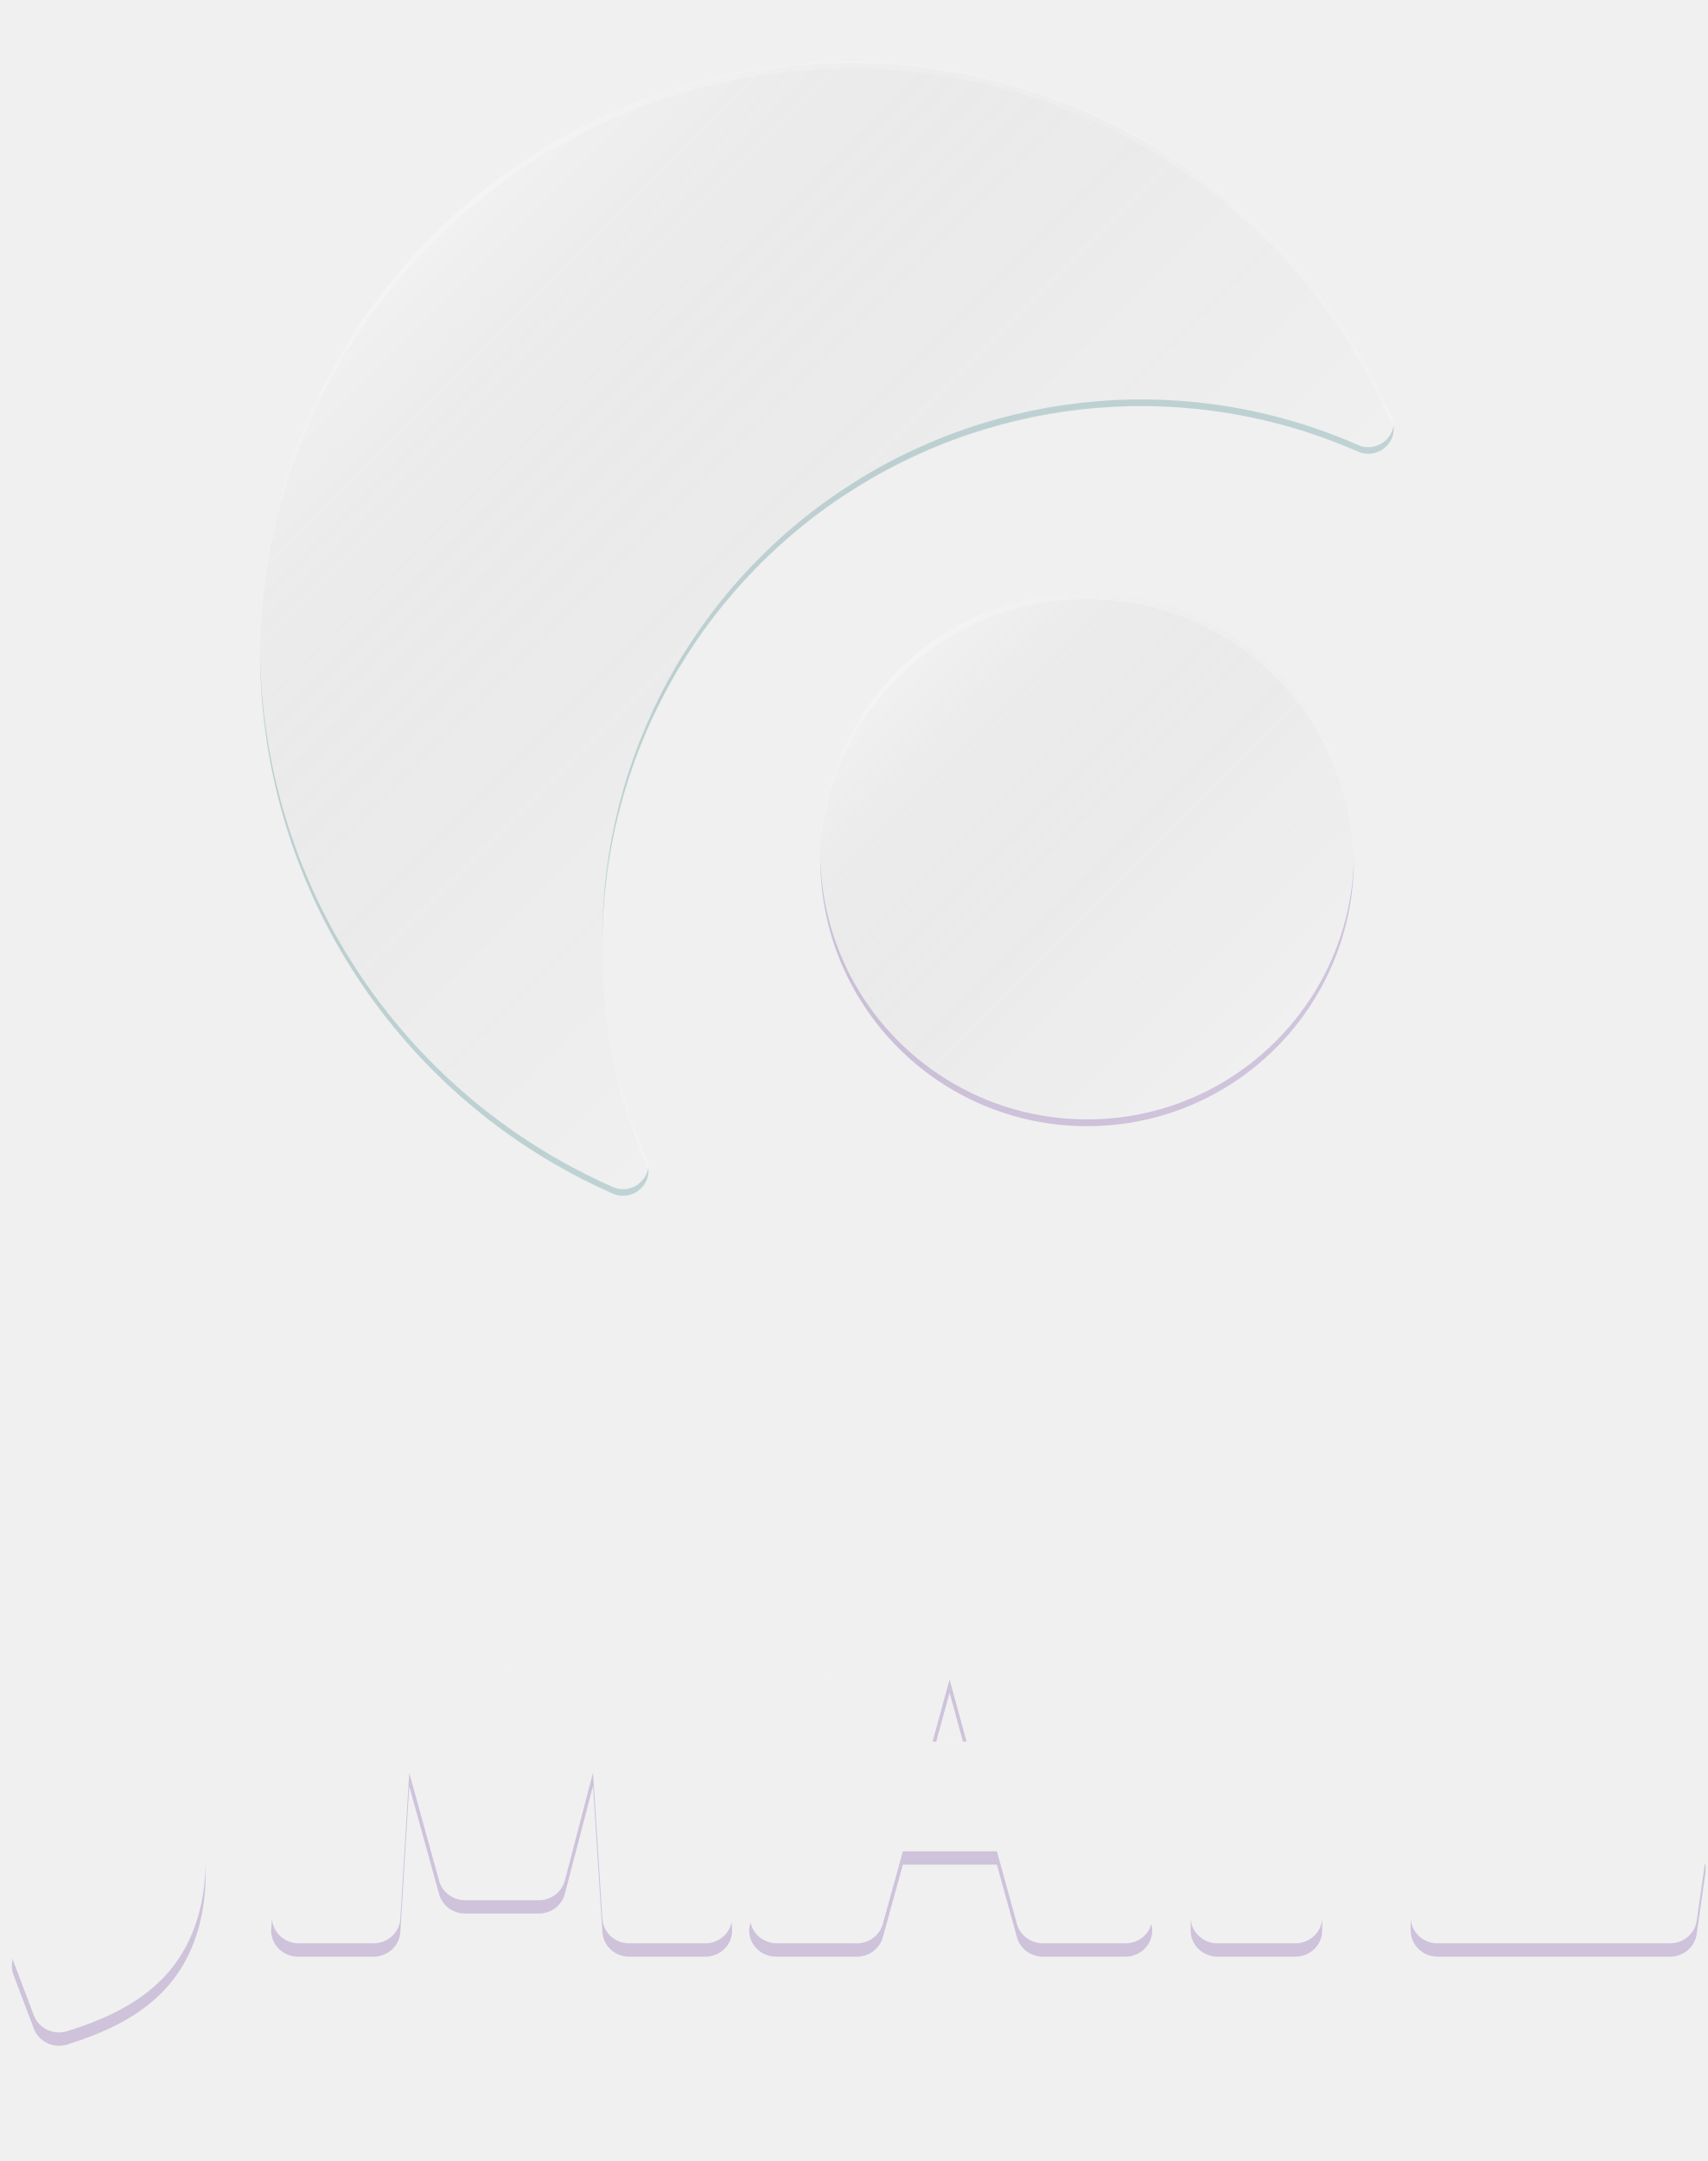
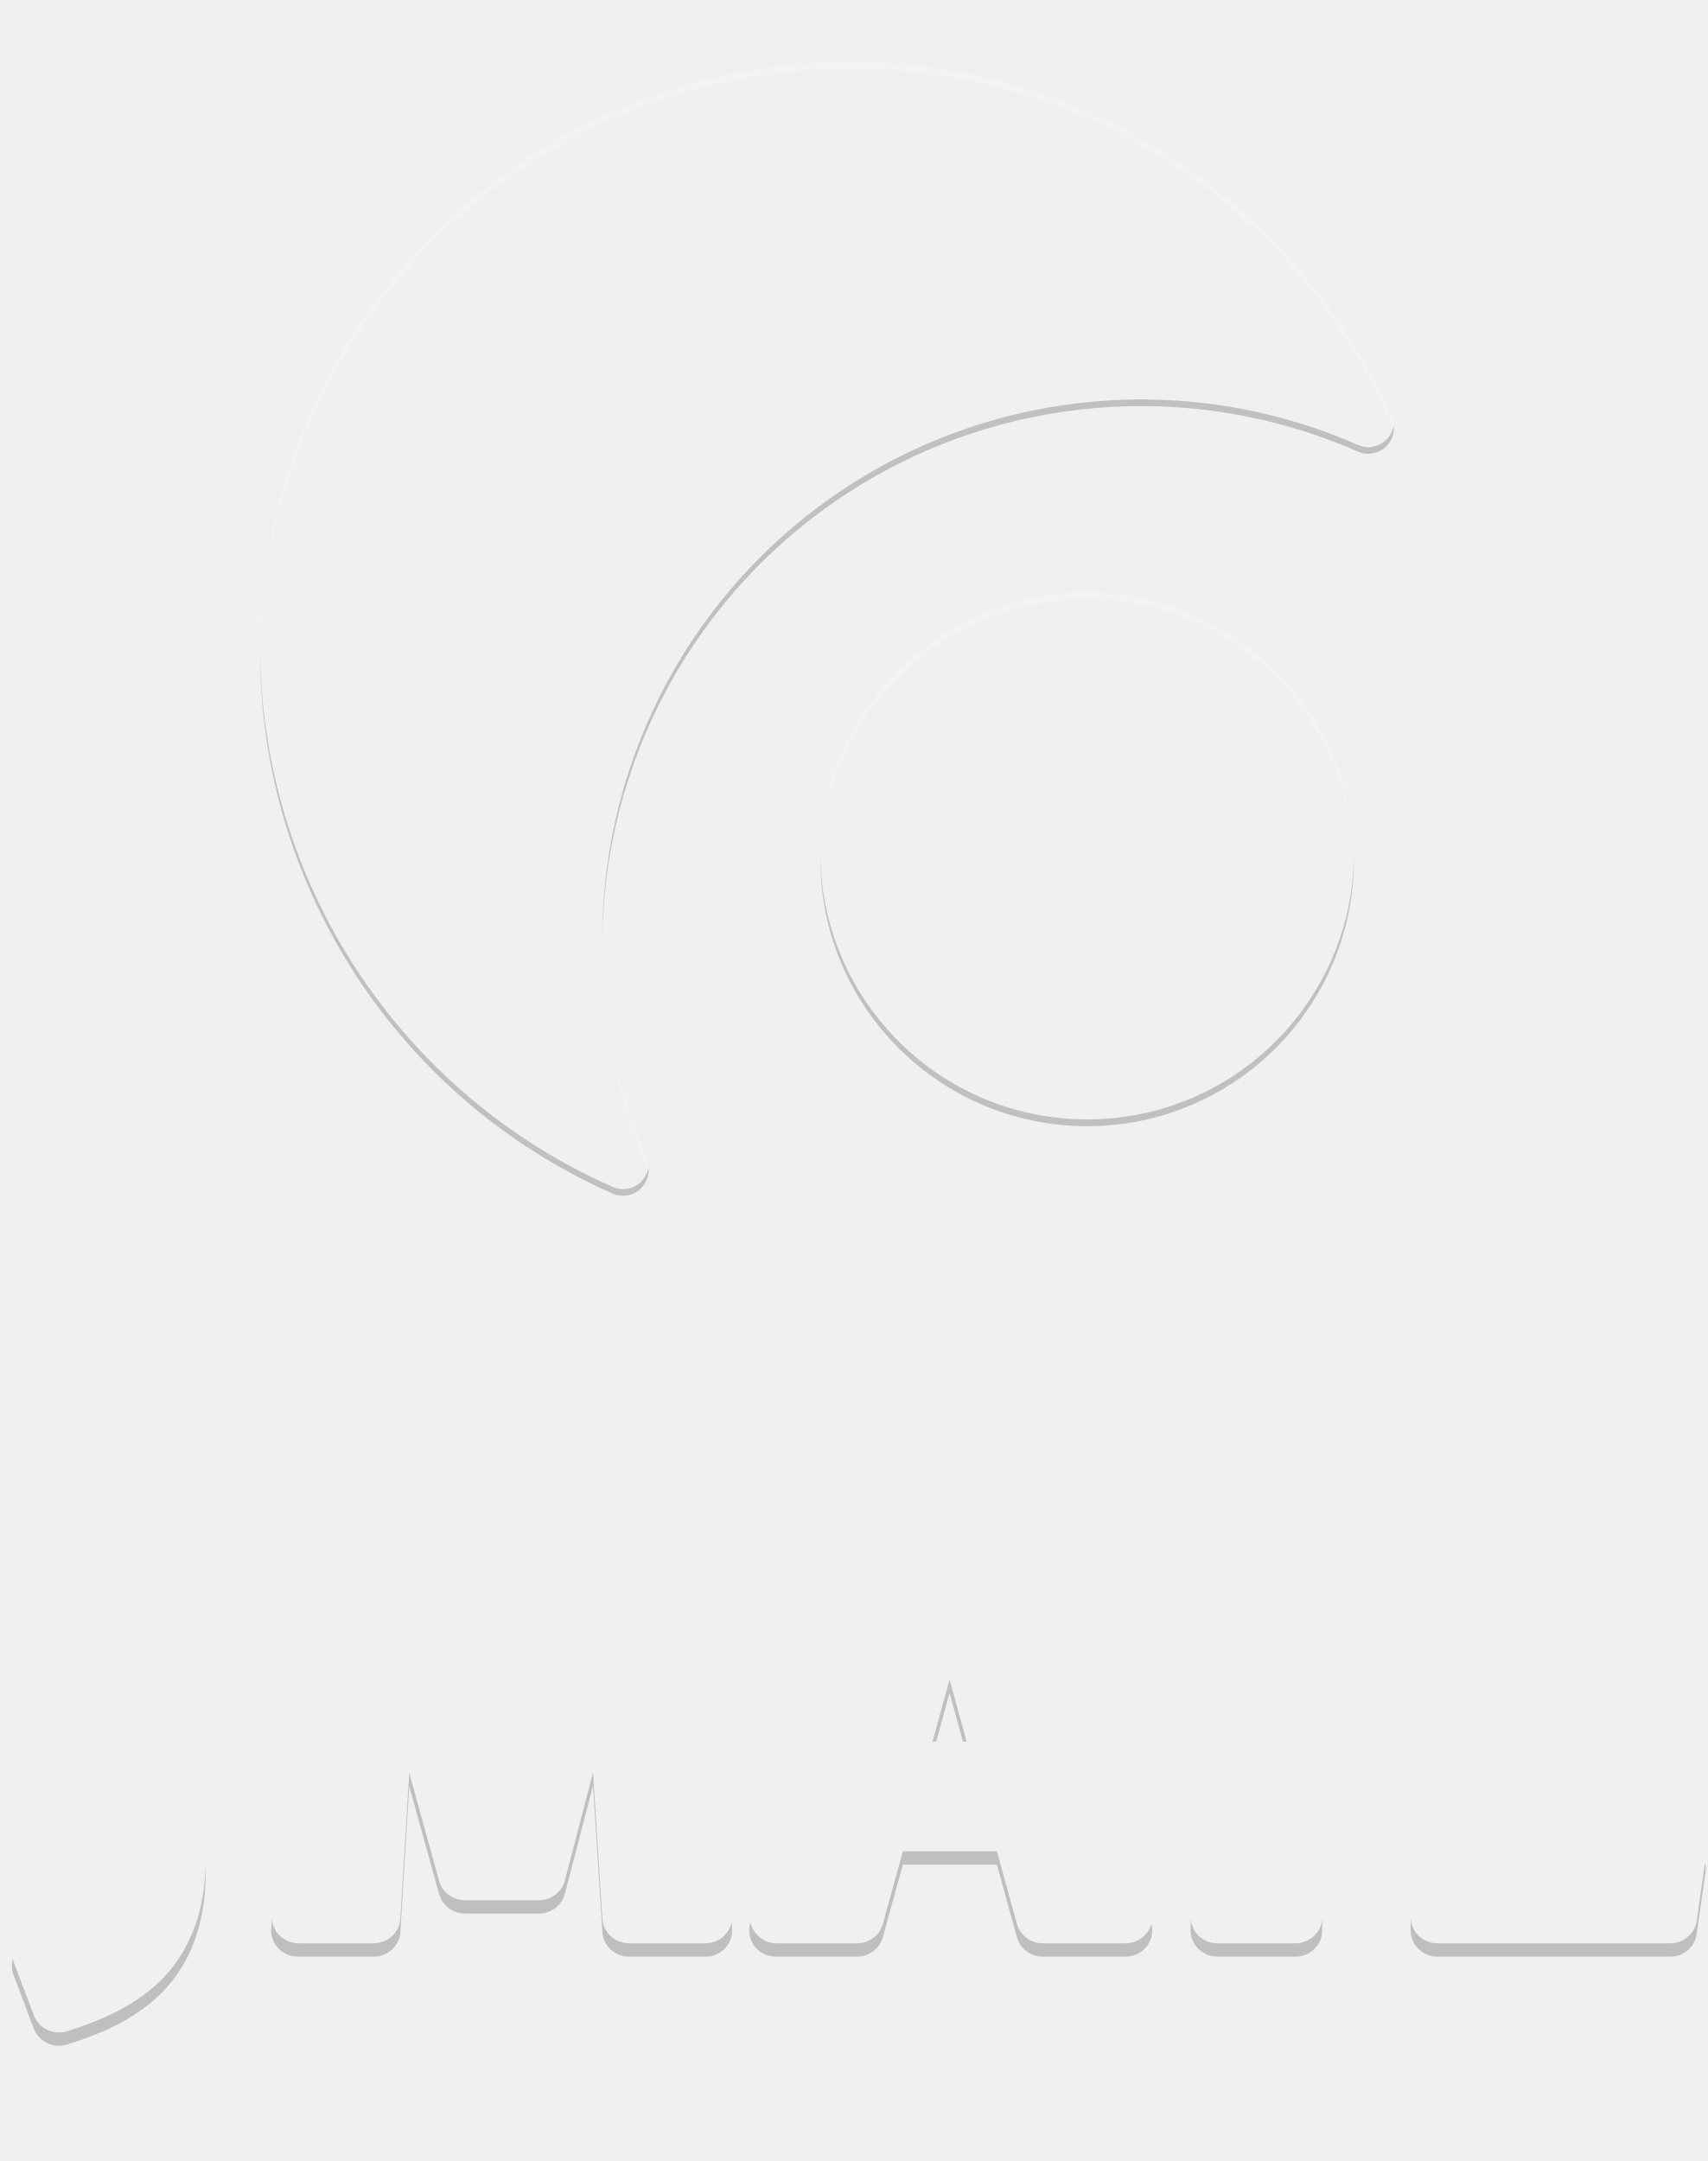
<svg xmlns="http://www.w3.org/2000/svg" xmlns:xlink="http://www.w3.org/1999/xlink" id="Layer_1" data-name="Layer 1" viewBox="0 0 256 324" version="1.1" width="256" height="324">
  <defs id="defs164">
+     <linearGradient id="linearGradient902" x1="33.91" y1="33.94" x2="121.21" y2="121.23" gradientUnits="userSpaceOnUse">
+       <stop offset="0" stop-color="#fff" stop-opacity="0.1" id="stop894" style="stop-color:#0e0e0e;stop-opacity:0.1;" />
+       <stop offset="0.14" stop-color="#c3c3c3" stop-opacity="0.08" id="stop896" />
+       <stop offset="0.61" stop-color="#323232" stop-opacity="0.02" id="stop898" />
+       <stop offset="1" stop-opacity="0" id="stop900" />
+     </linearGradient>
    <style id="style152">.cls-1,.cls-8,.cls-9{opacity:0.2;}.cls-2{fill:#18ffff;}.cls-3{fill:#006064;}.cls-4,.cls-9{fill:#fff;}.cls-5{fill:#e040fb;}.cls-6{fill:url(#linear-gradient);}.cls-7{fill:url(#linear-gradient-2);}.cls-8{fill:#4a148c;}</style>
    <linearGradient id="linear-gradient" x1="33.91" y1="33.94" x2="121.21" y2="121.23" gradientUnits="userSpaceOnUse">
      <stop offset="0" stop-color="#fff" stop-opacity="0.1" id="stop154" />
      <stop offset="0.14" stop-color="#c3c3c3" stop-opacity="0.08" id="stop156" />
      <stop offset="0.61" stop-color="#323232" stop-opacity="0.02" id="stop158" />
      <stop offset="1" stop-opacity="0" id="stop160" />
    </linearGradient>
    <linearGradient id="linear-gradient-2" x1="103.66" y1="99.2" x2="160.23" y2="155.77" xlink:href="#linear-gradient" gradientTransform="translate(30.99999,1.348995)" />
-     <linearGradient xlink:href="#linear-gradient" id="linearGradient301" gradientUnits="userSpaceOnUse" x1="33.91" y1="33.94" x2="121.21" y2="121.23" gradientTransform="translate(31.00045,1.349308)" />
  </defs>
  <path class="cls-2" d="M 208.68,62.659 A 88.51,88.51 0 1 0 91.87,178.959 a 3.85,3.85 0 0 0 5.13,-5.06 A 80.83,80.83 0 0 1 203.6,67.709 a 3.84,3.84 0 0 0 5.08,-5 z" id="path168" style="fill:none" />
-   <g class="cls-1" id="g174" transform="translate(31,1.349142)">
-     <path class="cls-3" d="m 65.13,175.81 a 3.81,3.81 0 0 1 -4.26,0.8 A 88.65,88.65 0 0 1 8,95.92 c 0,0.19 0,0.39 0,0.59 a 88.65,88.65 0 0 0 52.87,81.1 3.84,3.84 0 0 0 5.35,-4 3.77,3.77 0 0 1 -1.09,2.2 z" id="path170" />
-     <path class="cls-3" d="m 176.87,64.57 a 3.84,3.84 0 0 1 -4.27,0.79 80.8,80.8 0 0 0 -113.29,74.05 c 0,0.17 0,0.34 0,0.51 a 80.79,80.79 0 0 1 113.29,-73.56 3.84,3.84 0 0 0 5.36,-4 3.86,3.86 0 0 1 -1.09,2.21 z" id="path172" />
+   <g class="cls-1" id="g174" transform="translate(31,1.349142)" style="fill:#000000;fill-opacity:1">
+     <path class="cls-3" d="m 65.13,175.81 a 3.81,3.81 0 0 1 -4.26,0.8 A 88.65,88.65 0 0 1 8,95.92 c 0,0.19 0,0.39 0,0.59 a 88.65,88.65 0 0 0 52.87,81.1 3.84,3.84 0 0 0 5.35,-4 3.77,3.77 0 0 1 -1.09,2.2 z" id="path170" style="fill:#000000;fill-opacity:1" />
+     <path class="cls-3" d="m 176.87,64.57 a 3.84,3.84 0 0 1 -4.27,0.79 80.8,80.8 0 0 0 -113.29,74.05 c 0,0.17 0,0.34 0,0.51 a 80.79,80.79 0 0 1 113.29,-73.56 3.84,3.84 0 0 0 5.36,-4 3.86,3.86 0 0 1 -1.09,2.21 z" id="path172" style="fill:#000000;fill-opacity:1" />
  </g>
  <g class="cls-1" id="g180" transform="translate(31,1.349142)">
    <path class="cls-4" d="m 96.48,8.94 a 88.47,88.47 0 0 1 81.21,53.37 3.69,3.69 0 0 1 0.27,1 3.78,3.78 0 0 0 -0.27,-2 A 88.48,88.48 0 0 0 8,96.51 c 0,0.14 0,0.27 0,0.41 A 88.62,88.62 0 0 1 96.48,8.94 Z" id="path176" />
    <path class="cls-4" d="m 59.33,140.92 c 0,0.16 0,0.33 0,0.49 a 80.42,80.42 0 0 0 6.67,32.14 4.07,4.07 0 0 1 0.28,1 3.92,3.92 0 0 0 -0.28,-2 80.15,80.15 0 0 1 -6.67,-31.63 z" id="path178" />
  </g>
  <circle class="cls-5" cx="162.94" cy="128.829" r="40" id="circle184" style="fill:none" />
-   <path class="cls-6" d="M 208.68,62.659 A 88.51,88.51 0 1 0 91.87,178.959 a 3.85,3.85 0 0 0 5.13,-5.06 80.83,80.83 0 0 1 106.6,-106.19 3.84,3.84 0 0 0 5.08,-5 z" id="path186" style="fill:url(#linearGradient301)" />
-   <circle class="cls-7" cx="162.94" cy="128.829" r="40" id="circle188" style="fill:url(#linear-gradient-2)" />
-   <path class="cls-8" d="m 162.94,167.829 a 40,40 0 0 1 -39.94,-39.48 c 0,0.17 0,0.34 0,0.5 a 40,40 0 0 0 80,0 c 0,-0.16 0,-0.33 0,-0.5 a 40,40 0 0 1 -40.06,39.48 z" id="path190" />
+   <path class="cls-8" d="m 162.94,167.829 a 40,40 0 0 1 -39.94,-39.48 c 0,0.17 0,0.34 0,0.5 a 40,40 0 0 0 80,0 c 0,-0.16 0,-0.33 0,-0.5 a 40,40 0 0 1 -40.06,39.48 z" id="path190" style="fill:#000000;fill-opacity:1" />
  <path class="cls-9" d="m 162.94,89.829 a 40,40 0 0 1 40,39.5 c 0,-0.16 0,-0.33 0,-0.5 a 40,40 0 0 0 -80,0 c 0,0.17 0,0.34 0,0.5 a 40,40 0 0 1 40,-39.5 z" id="path192" />
  <g id="path1258" style="font-weight:500;font-size:87.347px;font-family:'Fira Sans';-inkscape-font-specification:'Fira Sans Medium';letter-spacing:6.879px;fill:#dd40f7;fill-opacity:1;stroke:#000000;stroke-width:7.941;stroke-linejoin:round" transform="scale(1.01338,0.986797)" />
  <g id="path1260" style="font-weight:500;font-size:87.347px;font-family:'Fira Sans';-inkscape-font-specification:'Fira Sans Medium';letter-spacing:6.879px;fill:#dd40f7;fill-opacity:1;stroke:#000000;stroke-width:7.941;stroke-linejoin:round" transform="scale(1.01338,0.986797)" />
  <g id="path1262" style="font-weight:500;font-size:87.347px;font-family:'Fira Sans';-inkscape-font-specification:'Fira Sans Medium';letter-spacing:6.879px;fill:#dd40f7;fill-opacity:1;stroke:#000000;stroke-width:7.941;stroke-linejoin:round" transform="scale(1.01338,0.986797)" />
  <g id="path1264" style="font-weight:500;font-size:87.347px;font-family:'Fira Sans';-inkscape-font-specification:'Fira Sans Medium';letter-spacing:6.879px;fill:#dd40f7;fill-opacity:1;stroke:#000000;stroke-width:7.941;stroke-linejoin:round" transform="scale(1.01338,0.986797)" />
  <path id="path3037" style="color:#000000;font-weight:500;font-size:87.347px;font-family:'Fira Sans';-inkscape-font-specification:'Fira Sans Medium';letter-spacing:6.879px;fill:none;fill-opacity:1;stroke:none;stroke-width:7.941;stroke-linejoin:miter;-inkscape-stroke:none" d="m 15.045,225.969 a 4.024,3.918 0 0 0 -4.025,3.918 v 50.422 c 0,3.524 -0.371,5.605 -1.127,6.893 -0.756,1.288 -2.077,2.432 -5.6,3.766 a 4.024,3.918 0 0 0 -2.316,5.004 l 3.098,8.189 a 4.024,3.918 0 0 0 5.018,2.373 c 5.34,-1.688 10.527,-3.952 14.473,-8.084 3.946,-4.132 6.277,-10.048 6.277,-17.709 V 229.887 A 4.024,3.918 0 0 0 26.818,225.969 Z m 34.5,0 a 4.024,3.918 0 0 0 -4.012,3.605 l -4.867,59.561 a 4.024,3.918 0 0 0 4.01,4.229 h 11.332 a 4.024,3.918 0 0 0 4.016,-3.684 l 1.338,-21.861 4.48,16.182 a 4.024,3.918 0 0 0 3.883,2.9 h 11.066 a 4.024,3.918 0 0 0 3.9,-2.953 l 4.223,-16.191 1.404,21.936 a 4.024,3.918 0 0 0 4.016,3.672 h 11.418 a 4.024,3.918 0 0 0 4.012,-4.223 l -4.779,-59.561 A 4.024,3.918 0 0 0 100.972,225.969 H 85.748 a 4.024,3.918 0 0 0 -3.914,3.004 l -6.469,26.285 -6.873,-26.336 A 4.024,3.918 0 0 0 64.594,225.969 Z m 85.838,0 a 4.024,3.918 0 0 0 -3.842,2.752 l -19.029,59.561 a 4.024,3.918 0 0 0 3.842,5.082 h 12.127 a 4.024,3.918 0 0 0 3.885,-2.9 l 3.004,-10.891 h 14.1 l 3.008,10.891 a 4.024,3.918 0 0 0 3.885,2.9 h 12.393 a 4.024,3.918 0 0 0 3.844,-5.076 L 153.654,228.727 a 4.024,3.918 0 0 0 -3.842,-2.758 z m 47.156,0 a 4.024,3.918 0 0 0 -4.021,3.916 v 59.561 a 4.024,3.918 0 0 0 4.021,3.918 h 11.686 a 4.024,3.918 0 0 0 4.021,-3.918 v -59.561 a 4.024,3.918 0 0 0 -4.021,-3.916 z m 32.994,0 a 4.024,3.918 0 0 0 -4.021,3.916 v 59.561 a 4.024,3.918 0 0 0 4.021,3.918 h 34.877 a 4.024,3.918 0 0 0 3.984,-3.379 l 1.328,-9.309 a 4.024,3.918 0 0 0 -3.984,-4.457 h -20.496 v -46.334 a 4.024,3.918 0 0 0 -4.023,-3.916 z m -73.158,27.828 2.553,9.322 h -5.104 z" />
-   <path id="path3037-3" style="color:#000000;font-weight:500;font-size:87.347px;font-family:'Fira Sans';-inkscape-font-specification:'Fira Sans Medium';letter-spacing:6.879px;fill:#4a1489;fill-opacity:0.204;stroke:none;stroke-width:7.941;stroke-linejoin:miter;-inkscape-stroke:none" d="m 142.375,251.797 -2.551,9.322 h 0.547 l 2.004,-7.322 2.006,7.322 h 0.547 z m -53.461,13.959 -4.223,16.191 a 4.024,3.918 0 0 1 -3.9,2.953 H 69.725 A 4.024,3.918 0 0 1 65.842,282 l -4.48,-16.182 -1.338,21.861 a 4.024,3.918 0 0 1 -4.016,3.684 H 44.676 a 4.024,3.918 0 0 1 -3.893,-3.654 l -0.117,1.426 a 4.024,3.918 0 0 0 4.01,4.229 h 11.332 a 4.024,3.918 0 0 0 4.016,-3.684 L 61.361,267.818 65.842,284 a 4.024,3.918 0 0 0 3.883,2.9 h 11.066 a 4.024,3.918 0 0 0 3.9,-2.953 l 4.223,-16.191 1.404,21.936 a 4.024,3.918 0 0 0 4.016,3.672 h 11.418 a 4.024,3.918 0 0 0 4.012,-4.223 l -0.076,-0.947 a 4.024,3.918 0 0 1 -3.936,3.17 H 94.334 a 4.024,3.918 0 0 1 -4.016,-3.672 z m 46.455,11.816 -3.004,10.891 a 4.024,3.918 0 0 1 -3.885,2.9 h -12.127 a 4.024,3.918 0 0 1 -3.822,-3.146 l -0.019,0.065 a 4.024,3.918 0 0 0 3.842,5.082 h 12.127 a 4.024,3.918 0 0 0 3.885,-2.9 l 3.004,-10.891 h 14.1 l 3.008,10.891 a 4.024,3.918 0 0 0 3.885,2.9 h 12.393 a 4.024,3.918 0 0 0 3.873,-4.904 4.024,3.918 0 0 1 -3.873,2.904 h -12.393 a 4.024,3.918 0 0 1 -3.885,-2.9 l -3.008,-10.891 z m -104.527,1.168 c 0,7.661 -2.331,13.577 -6.277,17.709 -3.946,4.132 -9.132,6.396 -14.473,8.084 A 4.024,3.918 0 0 1 5.074,302.16 L 1.977,293.971 a 4.024,3.918 0 0 1 -0.033,-0.342 4.024,3.918 0 0 0 0.033,2.342 l 3.098,8.189 a 4.024,3.918 0 0 0 5.018,2.373 c 5.34,-1.688 10.527,-3.952 14.473,-8.084 3.946,-4.132 6.277,-10.048 6.277,-17.709 z m 224.793,0.551 -1.24,8.693 a 4.024,3.918 0 0 1 -3.984,3.379 H 215.533 a 4.024,3.918 0 0 1 -4.021,-3.918 v 2 a 4.024,3.918 0 0 0 4.021,3.918 h 34.877 a 4.024,3.918 0 0 0 3.984,-3.379 l 1.328,-9.309 a 4.024,3.918 0 0 0 -0.088,-1.385 z m -77.117,8.154 v 2 a 4.024,3.918 0 0 0 4.021,3.918 h 11.686 a 4.024,3.918 0 0 0 4.021,-3.918 v -2 a 4.024,3.918 0 0 1 -4.021,3.918 h -11.686 a 4.024,3.918 0 0 1 -4.021,-3.918 z" />
+   <path id="path3037-3" style="color:#000000;font-weight:500;font-size:87.347px;font-family:'Fira Sans';-inkscape-font-specification:'Fira Sans Medium';letter-spacing:6.879px;fill:#000000;fill-opacity:0.204;stroke:none;stroke-width:7.941;stroke-linejoin:miter;-inkscape-stroke:none" d="m 142.375,251.797 -2.551,9.322 h 0.547 l 2.004,-7.322 2.006,7.322 h 0.547 z m -53.461,13.959 -4.223,16.191 a 4.024,3.918 0 0 1 -3.9,2.953 H 69.725 A 4.024,3.918 0 0 1 65.842,282 l -4.48,-16.182 -1.338,21.861 a 4.024,3.918 0 0 1 -4.016,3.684 H 44.676 a 4.024,3.918 0 0 1 -3.893,-3.654 l -0.117,1.426 a 4.024,3.918 0 0 0 4.01,4.229 h 11.332 a 4.024,3.918 0 0 0 4.016,-3.684 L 61.361,267.818 65.842,284 a 4.024,3.918 0 0 0 3.883,2.9 h 11.066 a 4.024,3.918 0 0 0 3.9,-2.953 l 4.223,-16.191 1.404,21.936 a 4.024,3.918 0 0 0 4.016,3.672 h 11.418 a 4.024,3.918 0 0 0 4.012,-4.223 l -0.076,-0.947 a 4.024,3.918 0 0 1 -3.936,3.17 H 94.334 a 4.024,3.918 0 0 1 -4.016,-3.672 z m 46.455,11.816 -3.004,10.891 a 4.024,3.918 0 0 1 -3.885,2.9 h -12.127 a 4.024,3.918 0 0 1 -3.822,-3.146 l -0.019,0.065 a 4.024,3.918 0 0 0 3.842,5.082 h 12.127 a 4.024,3.918 0 0 0 3.885,-2.9 l 3.004,-10.891 h 14.1 l 3.008,10.891 a 4.024,3.918 0 0 0 3.885,2.9 h 12.393 a 4.024,3.918 0 0 0 3.873,-4.904 4.024,3.918 0 0 1 -3.873,2.904 h -12.393 a 4.024,3.918 0 0 1 -3.885,-2.9 l -3.008,-10.891 z m -104.527,1.168 c 0,7.661 -2.331,13.577 -6.277,17.709 -3.946,4.132 -9.132,6.396 -14.473,8.084 A 4.024,3.918 0 0 1 5.074,302.16 L 1.977,293.971 a 4.024,3.918 0 0 1 -0.033,-0.342 4.024,3.918 0 0 0 0.033,2.342 l 3.098,8.189 a 4.024,3.918 0 0 0 5.018,2.373 c 5.34,-1.688 10.527,-3.952 14.473,-8.084 3.946,-4.132 6.277,-10.048 6.277,-17.709 z m 224.793,0.551 -1.24,8.693 a 4.024,3.918 0 0 1 -3.984,3.379 H 215.533 a 4.024,3.918 0 0 1 -4.021,-3.918 v 2 a 4.024,3.918 0 0 0 4.021,3.918 h 34.877 a 4.024,3.918 0 0 0 3.984,-3.379 l 1.328,-9.309 a 4.024,3.918 0 0 0 -0.088,-1.385 z m -77.117,8.154 v 2 a 4.024,3.918 0 0 0 4.021,3.918 h 11.686 a 4.024,3.918 0 0 0 4.021,-3.918 v -2 a 4.024,3.918 0 0 1 -4.021,3.918 h -11.686 a 4.024,3.918 0 0 1 -4.021,-3.918 z" />
  <g id="path1258-3" style="font-weight:500;font-size:87.347px;font-family:'Fira Sans';-inkscape-font-specification:'Fira Sans Medium';letter-spacing:6.879px;fill:#dd40f7;fill-opacity:1;stroke:#000000;stroke-width:7.941;stroke-linejoin:round" transform="matrix(1.01338,0,0,0.986797,-3.6247644e-4,-1.999799)" />
  <g id="path1260-9" style="font-weight:500;font-size:87.347px;font-family:'Fira Sans';-inkscape-font-specification:'Fira Sans Medium';letter-spacing:6.879px;fill:#dd40f7;fill-opacity:1;stroke:#000000;stroke-width:7.941;stroke-linejoin:round" transform="matrix(1.01338,0,0,0.986797,-3.6247644e-4,-1.999799)" />
  <g id="path1262-4" style="font-weight:500;font-size:87.347px;font-family:'Fira Sans';-inkscape-font-specification:'Fira Sans Medium';letter-spacing:6.879px;fill:#dd40f7;fill-opacity:1;stroke:#000000;stroke-width:7.941;stroke-linejoin:round" transform="matrix(1.01338,0,0,0.986797,-3.6247644e-4,-1.999799)" />
  <g id="path1264-8" style="font-weight:500;font-size:87.347px;font-family:'Fira Sans';-inkscape-font-specification:'Fira Sans Medium';letter-spacing:6.879px;fill:#dd40f7;fill-opacity:1;stroke:#000000;stroke-width:7.941;stroke-linejoin:round" transform="matrix(1.01338,0,0,0.986797,-3.6247644e-4,-1.999799)" />
  <path id="path3034" style="color:#000000;font-weight:500;font-size:87.347px;font-family:'Fira Sans';-inkscape-font-specification:'Fira Sans Medium';letter-spacing:6.879px;fill:#f0f0f0;fill-opacity:0.263;stroke:none;stroke-width:7.941;stroke-linejoin:miter;-inkscape-stroke:none" d="m 15.045,223.969 a 4.024,3.918 0 0 0 -4.025,3.918 v 2 a 4.024,3.918 0 0 1 4.025,-3.918 h 11.773 a 4.024,3.918 0 0 1 4.023,3.918 v -2 a 4.024,3.918 0 0 0 -4.023,-3.918 z m 34.5,0 a 4.024,3.918 0 0 0 -4.012,3.605 l -4.867,59.561 a 4.024,3.918 0 0 0 0.117,0.572 l 4.75,-58.133 a 4.024,3.918 0 0 1 4.012,-3.605 h 15.047 a 4.024,3.918 0 0 1 3.9,2.953 l 6.873,26.336 6.469,-26.283 a 4.024,3.918 0 0 1 3.912,-3.006 H 100.971 a 4.024,3.918 0 0 1 4.014,3.611 l 4.703,58.613 a 4.024,3.918 0 0 0 0.076,-1.053 l -4.779,-59.561 a 4.024,3.918 0 0 0 -4.014,-3.611 H 85.746 a 4.024,3.918 0 0 0 -3.912,3.006 l -6.469,26.283 -6.873,-26.336 a 4.024,3.918 0 0 0 -3.9,-2.953 z m 85.838,0 a 4.024,3.918 0 0 0 -3.842,2.752 l -19.031,59.561 a 4.024,3.918 0 0 0 0.019,1.936 l 19.012,-59.496 a 4.024,3.918 0 0 1 3.842,-2.752 h 14.43 a 4.024,3.918 0 0 1 3.842,2.758 l 18.943,59.561 a 4.024,3.918 0 0 1 0.029,0.172 4.024,3.918 0 0 0 -0.029,-2.172 L 153.654,226.727 a 4.024,3.918 0 0 0 -3.842,-2.758 z m 47.156,0 a 4.024,3.918 0 0 0 -4.021,3.916 v 2 a 4.024,3.918 0 0 1 4.021,-3.916 h 11.686 a 4.024,3.918 0 0 1 4.021,3.916 v -2 a 4.024,3.918 0 0 0 -4.021,-3.916 z m 32.994,0 a 4.024,3.918 0 0 0 -4.021,3.916 v 2 a 4.024,3.918 0 0 1 4.021,-3.916 h 11.686 a 4.024,3.918 0 0 1 4.023,3.916 v -2 a 4.024,3.918 0 0 0 -4.023,-3.916 z m -75.162,37.15 -0.547,2 h 5.104 l -0.547,-2 z m 90.871,13.1 v 2 h 20.496 a 4.024,3.918 0 0 1 3.895,3.07 l 0.088,-0.613 a 4.024,3.918 0 0 0 -3.982,-4.457 z m -220.223,4.09 c 0,3.524 -0.371,5.605 -1.127,6.893 -0.756,1.288 -2.077,2.432 -5.6,3.766 a 4.024,3.918 0 0 0 -2.35,4.664 4.024,3.918 0 0 1 2.35,-2.664 c 3.523,-1.334 4.844,-2.478 5.6,-3.766 0.756,-1.288 1.127,-3.368 1.127,-6.893 z" />
</svg>
